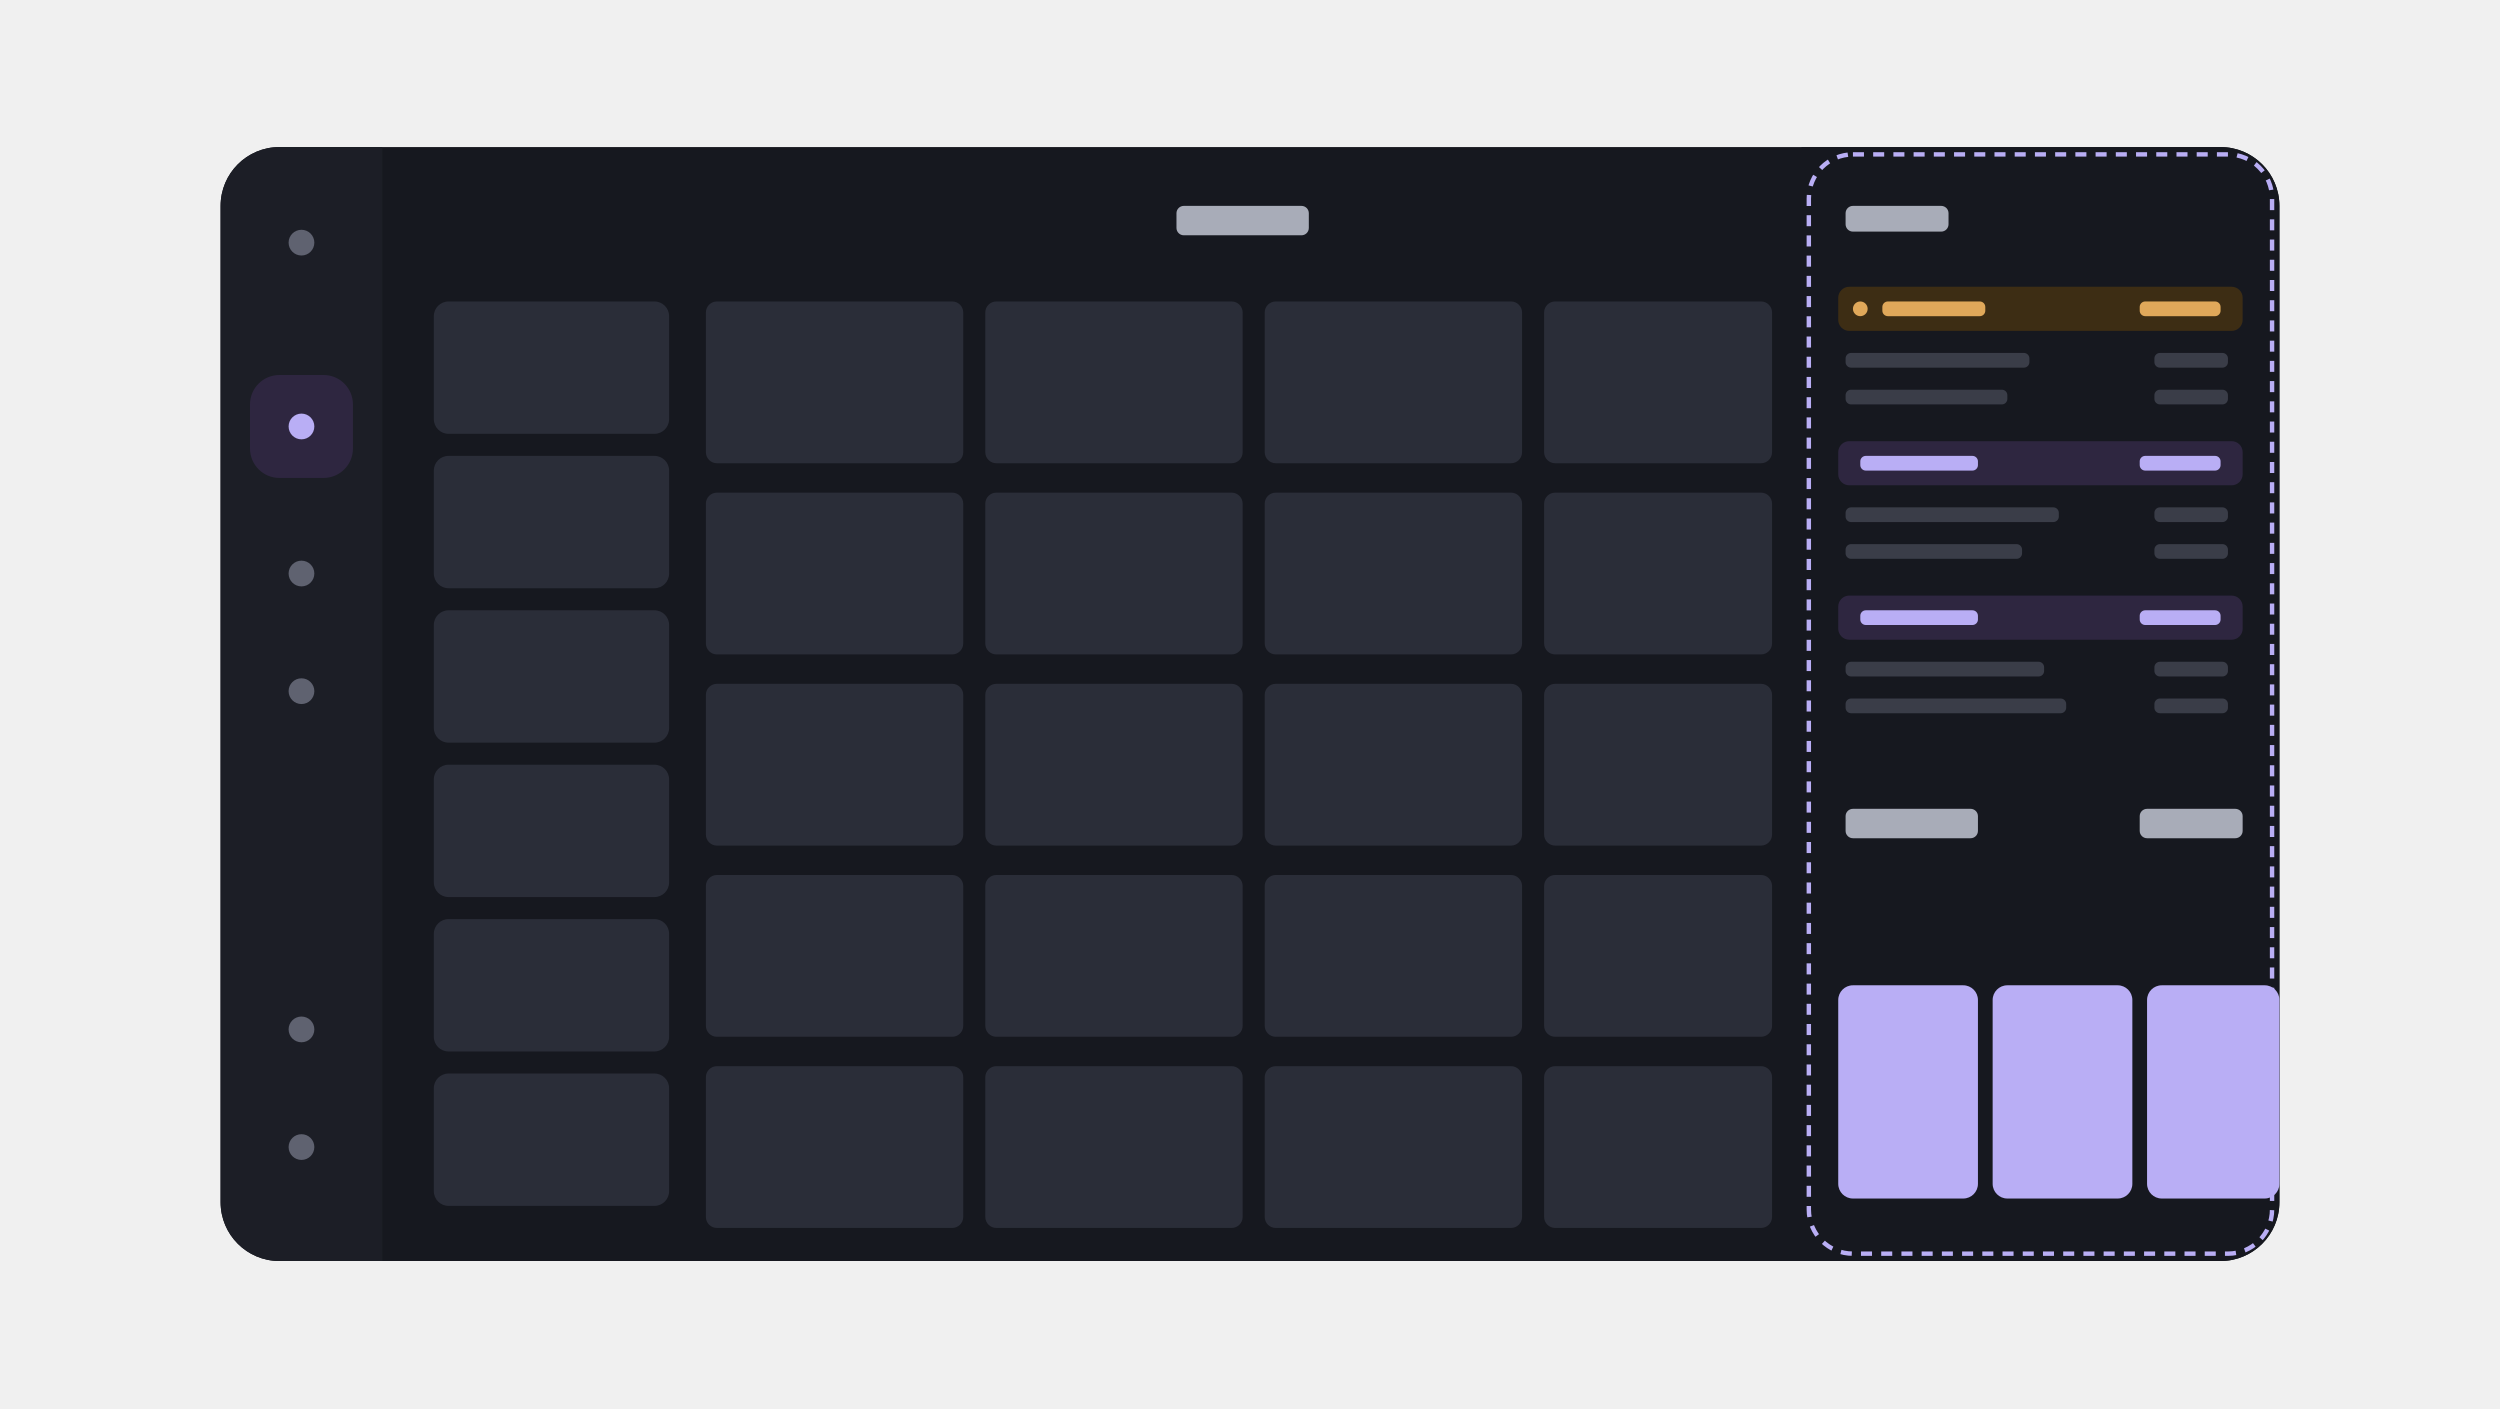
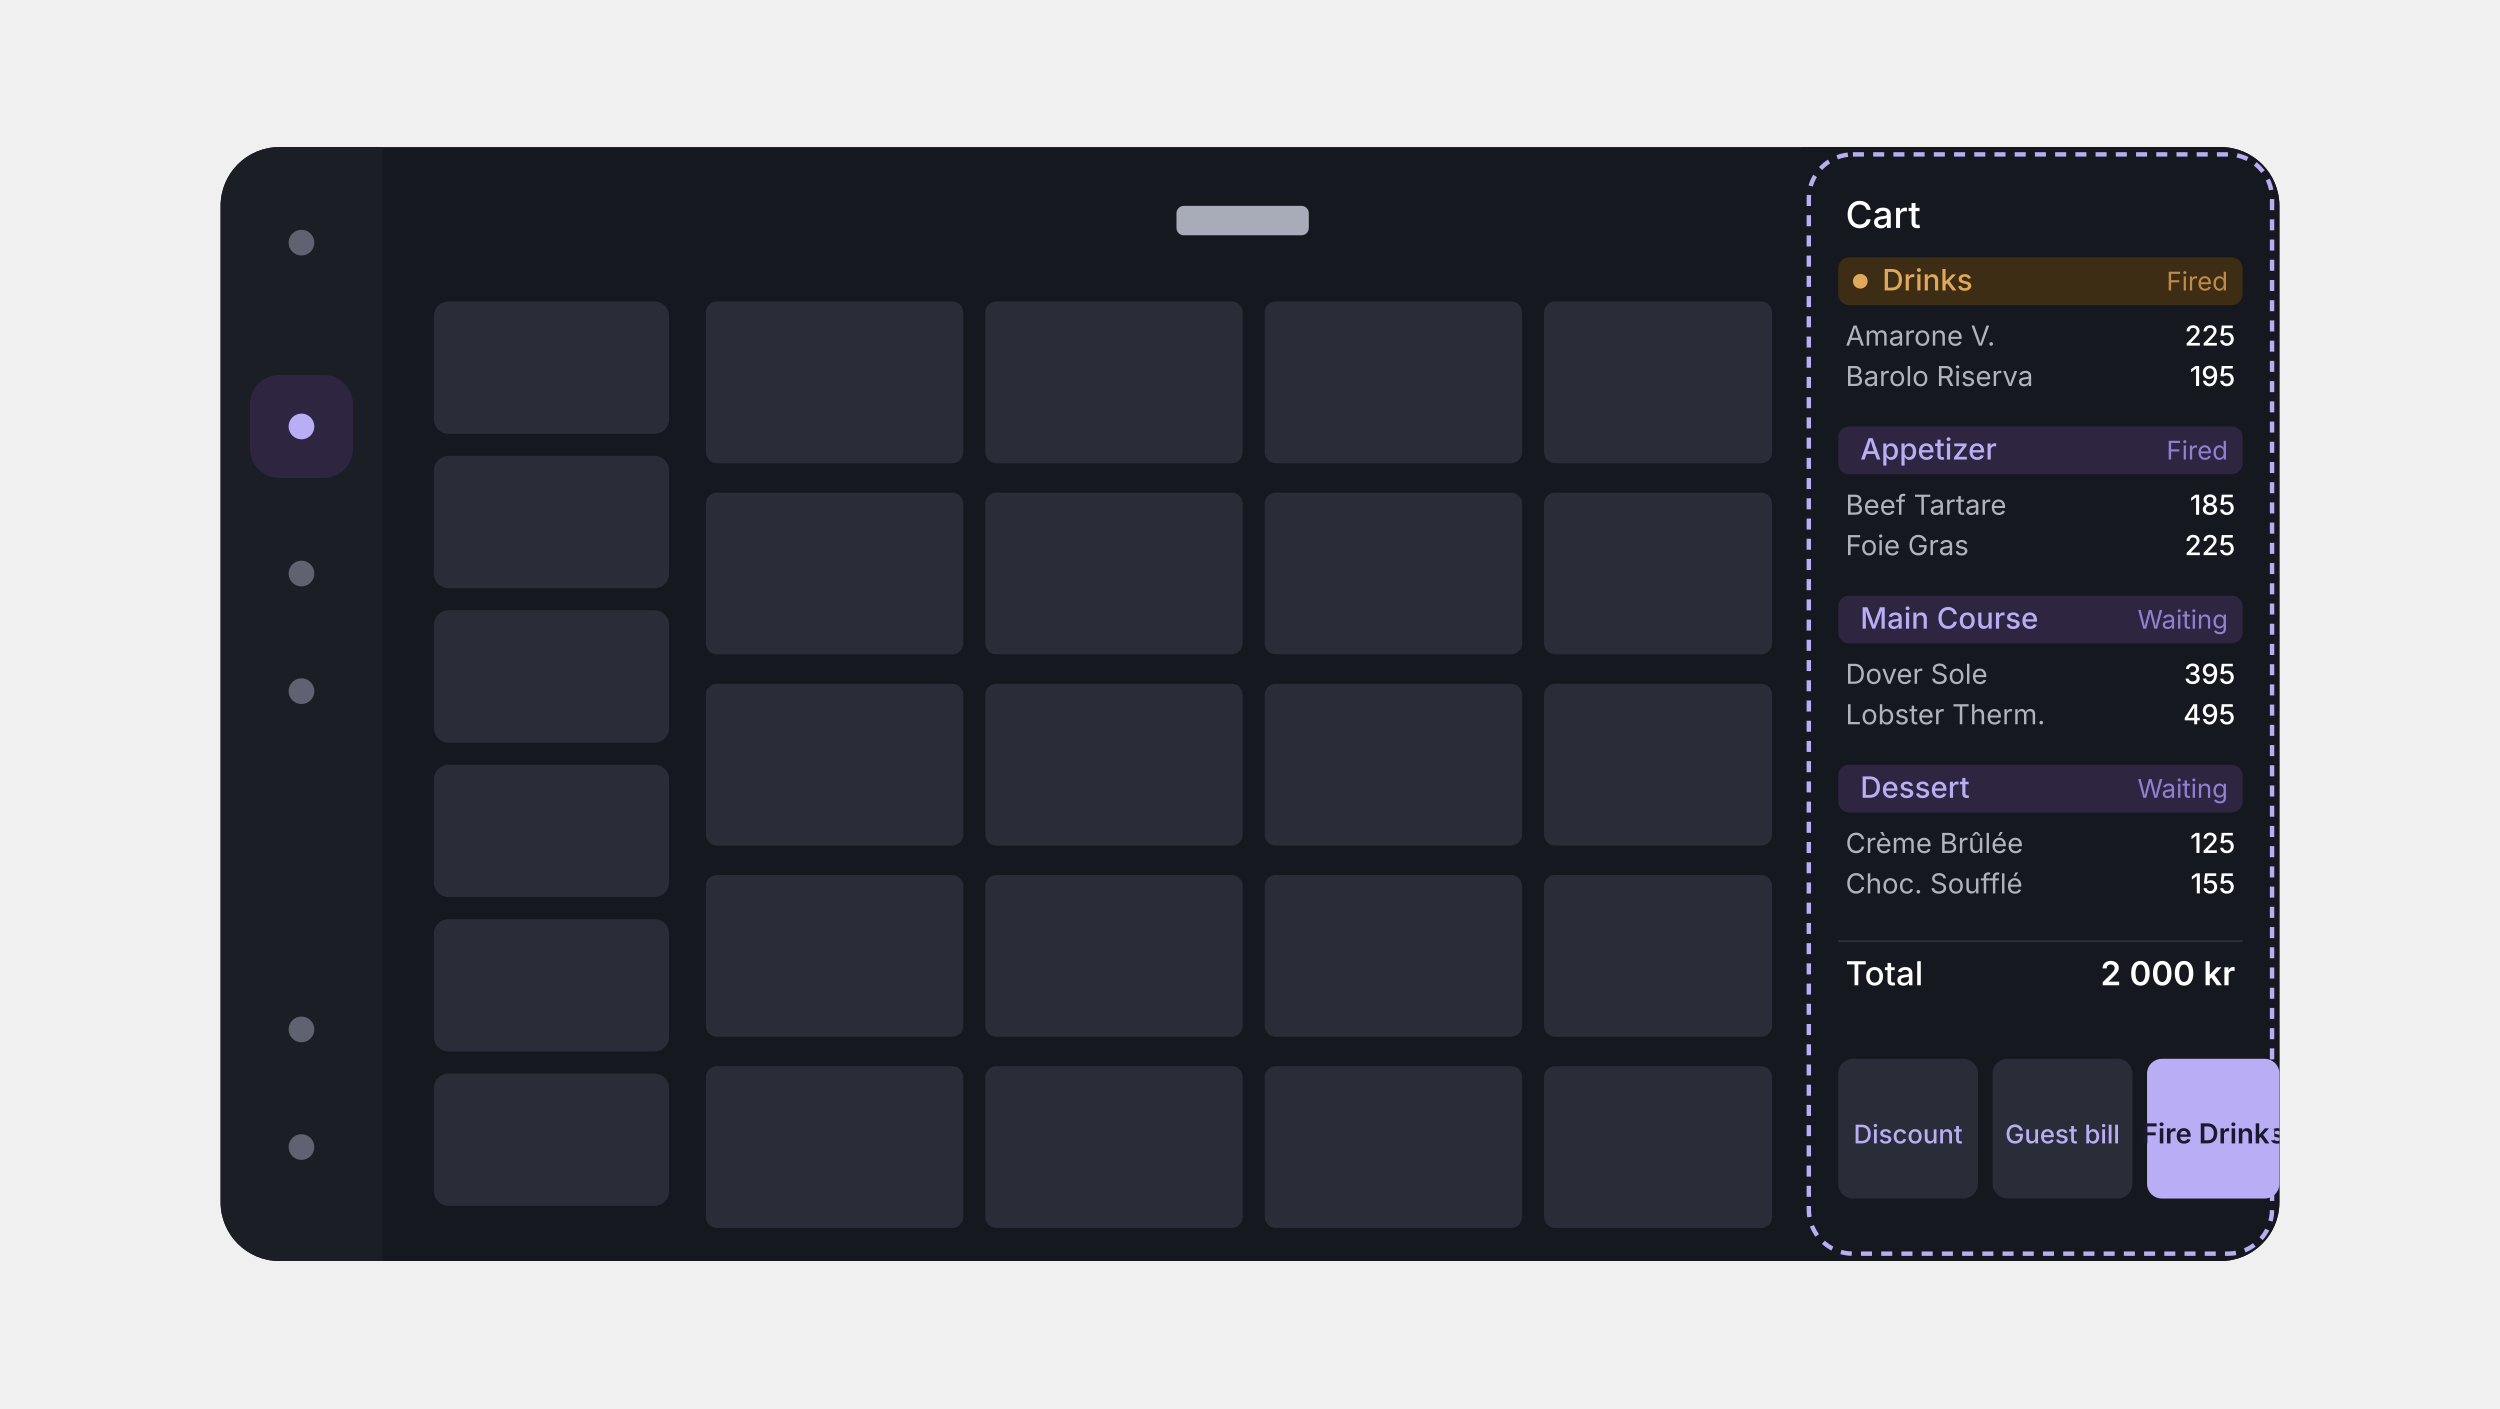
<svg xmlns="http://www.w3.org/2000/svg" width="680" height="383" viewBox="0 0 680 383" role="img" aria-label="Serving priorities cart preview, dark theme">
  <defs>
    <clipPath id="screen-clip-pr-dark">
      <rect x="60" y="40" width="560" height="303" rx="16" />
    </clipPath>
+     <style>
+       .cart-text { font-family: -apple-system, BlinkMacSystemFont, 'Segoe UI', system-ui, sans-serif; }
+     </style>
  </defs>
  <rect x="60" y="40" width="560" height="303" rx="16" fill="#16181F" />
  <g clip-path="url(#screen-clip-pr-dark)">
    <rect x="60" y="40" width="44" height="303" fill="#1C1E26" />
    <circle cx="82" cy="66" r="3.5" fill="#5F6270" />
    <rect x="68" y="102" width="28" height="28" rx="8" fill="#2E2640" />
    <circle cx="82" cy="116" r="3.5" fill="#B9AEF5" />
    <circle cx="82" cy="156" r="3.5" fill="#5F6270" />
    <circle cx="82" cy="188" r="3.5" fill="#5F6270" />
    <circle cx="82" cy="280" r="3.5" fill="#5F6270" />
    <circle cx="82" cy="312" r="3.5" fill="#5F6270" />
    <rect x="320" y="56" width="36" height="8" rx="2" fill="#A8ACB8" />
    <rect x="118" y="82" width="64" height="36" rx="4" fill="#2A2D38" />
    <rect x="118" y="124" width="64" height="36" rx="4" fill="#2A2D38" />
    <rect x="118" y="166" width="64" height="36" rx="4" fill="#2A2D38" />
    <rect x="118" y="208" width="64" height="36" rx="4" fill="#2A2D38" />
    <rect x="118" y="250" width="64" height="36" rx="4" fill="#2A2D38" />
    <rect x="118" y="292" width="64" height="36" rx="4" fill="#2A2D38" />
    <g fill="#2A2D38">
      <rect x="192" y="82" width="70" height="44" rx="3" />
      <rect x="268" y="82" width="70" height="44" rx="3" />
      <rect x="344" y="82" width="70" height="44" rx="3" />
      <rect x="420" y="82" width="62" height="44" rx="3" />
      <rect x="192" y="134" width="70" height="44" rx="3" />
      <rect x="268" y="134" width="70" height="44" rx="3" />
      <rect x="344" y="134" width="70" height="44" rx="3" />
      <rect x="420" y="134" width="62" height="44" rx="3" />
      <rect x="192" y="186" width="70" height="44" rx="3" />
      <rect x="268" y="186" width="70" height="44" rx="3" />
      <rect x="344" y="186" width="70" height="44" rx="3" />
      <rect x="420" y="186" width="62" height="44" rx="3" />
      <rect x="192" y="238" width="70" height="44" rx="3" />
      <rect x="268" y="238" width="70" height="44" rx="3" />
      <rect x="344" y="238" width="70" height="44" rx="3" />
      <rect x="420" y="238" width="62" height="44" rx="3" />
      <rect x="192" y="290" width="70" height="44" rx="3" />
      <rect x="268" y="290" width="70" height="44" rx="3" />
      <rect x="344" y="290" width="70" height="44" rx="3" />
      <rect x="420" y="290" width="62" height="44" rx="3" />
    </g>
    <rect x="490" y="40" width="130" height="303" fill="#16181F" />
-     <rect x="502" y="56" width="28" height="7" rx="2" fill="#A8ACB8" />
-     <rect x="500" y="78" width="110" height="12" rx="3" fill="#3D2D14" />
-     <circle cx="506" cy="84" r="2" fill="#E0A85A" />
-     <rect x="512" y="82" width="28" height="4" rx="1.5" fill="#E0A85A" />
-     <rect x="582" y="82" width="22" height="4" rx="1.5" fill="#E0A85A" />
-     <rect x="502" y="96" width="50" height="4" rx="1.5" fill="#3A3D48" />
-     <rect x="586" y="96" width="20" height="4" rx="1.5" fill="#3A3D48" />
-     <rect x="502" y="106" width="44" height="4" rx="1.5" fill="#3A3D48" />
-     <rect x="586" y="106" width="20" height="4" rx="1.5" fill="#3A3D48" />
-     <rect x="500" y="120" width="110" height="12" rx="3" fill="#2E2640" />
-     <rect x="506" y="124" width="32" height="4" rx="1.5" fill="#B9AEF5" />
-     <rect x="582" y="124" width="22" height="4" rx="1.5" fill="#B9AEF5" />
-     <rect x="502" y="138" width="58" height="4" rx="1.5" fill="#3A3D48" />
-     <rect x="586" y="138" width="20" height="4" rx="1.5" fill="#3A3D48" />
-     <rect x="502" y="148" width="48" height="4" rx="1.5" fill="#3A3D48" />
-     <rect x="586" y="148" width="20" height="4" rx="1.5" fill="#3A3D48" />
-     <rect x="500" y="162" width="110" height="12" rx="3" fill="#2E2640" />
-     <rect x="506" y="166" width="32" height="4" rx="1.5" fill="#B9AEF5" />
-     <rect x="582" y="166" width="22" height="4" rx="1.5" fill="#B9AEF5" />
-     <rect x="502" y="180" width="54" height="4" rx="1.5" fill="#3A3D48" />
-     <rect x="586" y="180" width="20" height="4" rx="1.5" fill="#3A3D48" />
-     <rect x="502" y="190" width="60" height="4" rx="1.5" fill="#3A3D48" />
-     <rect x="586" y="190" width="20" height="4" rx="1.5" fill="#3A3D48" />
-     <rect x="502" y="220" width="36" height="8" rx="2" fill="#A8ACB8" />
-     <rect x="582" y="220" width="28" height="8" rx="2" fill="#A8ACB8" />
-     <rect x="500" y="268" width="38" height="58" rx="4" fill="#B9AEF5" />
-     <rect x="542" y="268" width="38" height="58" rx="4" fill="#B9AEF5" />
-     <rect x="584" y="268" width="36" height="58" rx="4" fill="#B9AEF5" />
+     <text class="cart-text" x="502" y="62" font-size="10" font-weight="500" fill="#FFFFFF">Cart</text>
+     <rect x="500" y="70" width="110" height="13" rx="3" fill="#3D2D14" />
+     <circle cx="506" cy="76.5" r="2" fill="#E0A85A" />
+     <text class="cart-text" x="512" y="79" font-size="8" font-weight="500" fill="#E0A85A">Drinks</text>
+     <text class="cart-text" x="606" y="79" font-size="7" fill="#C28A45" text-anchor="end">Fired</text>
+     <text class="cart-text" x="502" y="94" font-size="7.5" fill="#B0B3BD">Amarone V.</text>
+     <text class="cart-text" x="608" y="94" font-size="7.5" font-weight="500" fill="#FFFFFF" text-anchor="end">225</text>
+     <text class="cart-text" x="502" y="105" font-size="7.5" fill="#B0B3BD">Barolo Riserva</text>
+     <text class="cart-text" x="608" y="105" font-size="7.5" font-weight="500" fill="#FFFFFF" text-anchor="end">195</text>
+     <rect x="500" y="116" width="110" height="13" rx="3" fill="#2E2640" />
+     <text class="cart-text" x="506" y="125" font-size="8" font-weight="500" fill="#B9AEF5">Appetizer</text>
+     <text class="cart-text" x="606" y="125" font-size="7" fill="#9080D5" text-anchor="end">Fired</text>
+     <text class="cart-text" x="502" y="140" font-size="7.5" fill="#B0B3BD">Beef Tartare</text>
+     <text class="cart-text" x="608" y="140" font-size="7.5" font-weight="500" fill="#FFFFFF" text-anchor="end">185</text>
+     <text class="cart-text" x="502" y="151" font-size="7.5" fill="#B0B3BD">Foie Gras</text>
+     <text class="cart-text" x="608" y="151" font-size="7.5" font-weight="500" fill="#FFFFFF" text-anchor="end">225</text>
+     <rect x="500" y="162" width="110" height="13" rx="3" fill="#2E2640" />
+     <text class="cart-text" x="506" y="171" font-size="8" font-weight="500" fill="#B9AEF5">Main Course</text>
+     <text class="cart-text" x="606" y="171" font-size="7" fill="#9080D5" text-anchor="end">Waiting</text>
+     <text class="cart-text" x="502" y="186" font-size="7.5" fill="#B0B3BD">Dover Sole</text>
+     <text class="cart-text" x="608" y="186" font-size="7.5" font-weight="500" fill="#FFFFFF" text-anchor="end">395</text>
+     <text class="cart-text" x="502" y="197" font-size="7.5" fill="#B0B3BD">Lobster Therm.</text>
+     <text class="cart-text" x="608" y="197" font-size="7.5" font-weight="500" fill="#FFFFFF" text-anchor="end">495</text>
+     <rect x="500" y="208" width="110" height="13" rx="3" fill="#2E2640" />
+     <text class="cart-text" x="506" y="217" font-size="8" font-weight="500" fill="#B9AEF5">Dessert</text>
+     <text class="cart-text" x="606" y="217" font-size="7" fill="#9080D5" text-anchor="end">Waiting</text>
+     <text class="cart-text" x="502" y="232" font-size="7.5" fill="#B0B3BD">Crème Brûlée</text>
+     <text class="cart-text" x="608" y="232" font-size="7.5" font-weight="500" fill="#FFFFFF" text-anchor="end">125</text>
+     <text class="cart-text" x="502" y="243" font-size="7.5" fill="#B0B3BD">Choc. Soufflé</text>
+     <text class="cart-text" x="608" y="243" font-size="7.5" font-weight="500" fill="#FFFFFF" text-anchor="end">155</text>
+     <line x1="500" y1="256" x2="610" y2="256" stroke="#2A2D38" stroke-width="0.6" />
+     <text class="cart-text" x="502" y="268" font-size="9" font-weight="500" fill="#FFFFFF">Total</text>
+     <text class="cart-text" x="608" y="268" font-size="9" font-weight="600" fill="#FFFFFF" text-anchor="end">2 000 kr</text>
+     <rect x="500" y="288" width="38" height="38" rx="4" fill="#2A2D38" />
+     <text class="cart-text" x="519" y="311" font-size="7" font-weight="500" fill="#B9AEF5" text-anchor="middle">Discount</text>
+     <rect x="542" y="288" width="38" height="38" rx="4" fill="#2A2D38" />
+     <text class="cart-text" x="561" y="311" font-size="7" font-weight="500" fill="#B9AEF5" text-anchor="middle">Guest bill</text>
+     <rect x="584" y="288" width="36" height="38" rx="4" fill="#B9AEF5" />
+     <text class="cart-text" x="602" y="311" font-size="7.5" font-weight="600" fill="#1A1A2E" text-anchor="middle">Fire Drinks</text>
  </g>
  <rect x="492" y="42" width="126" height="299" rx="12" fill="none" stroke="#B9AEF5" stroke-width="1.2" stroke-dasharray="3 2.5" />
</svg>
